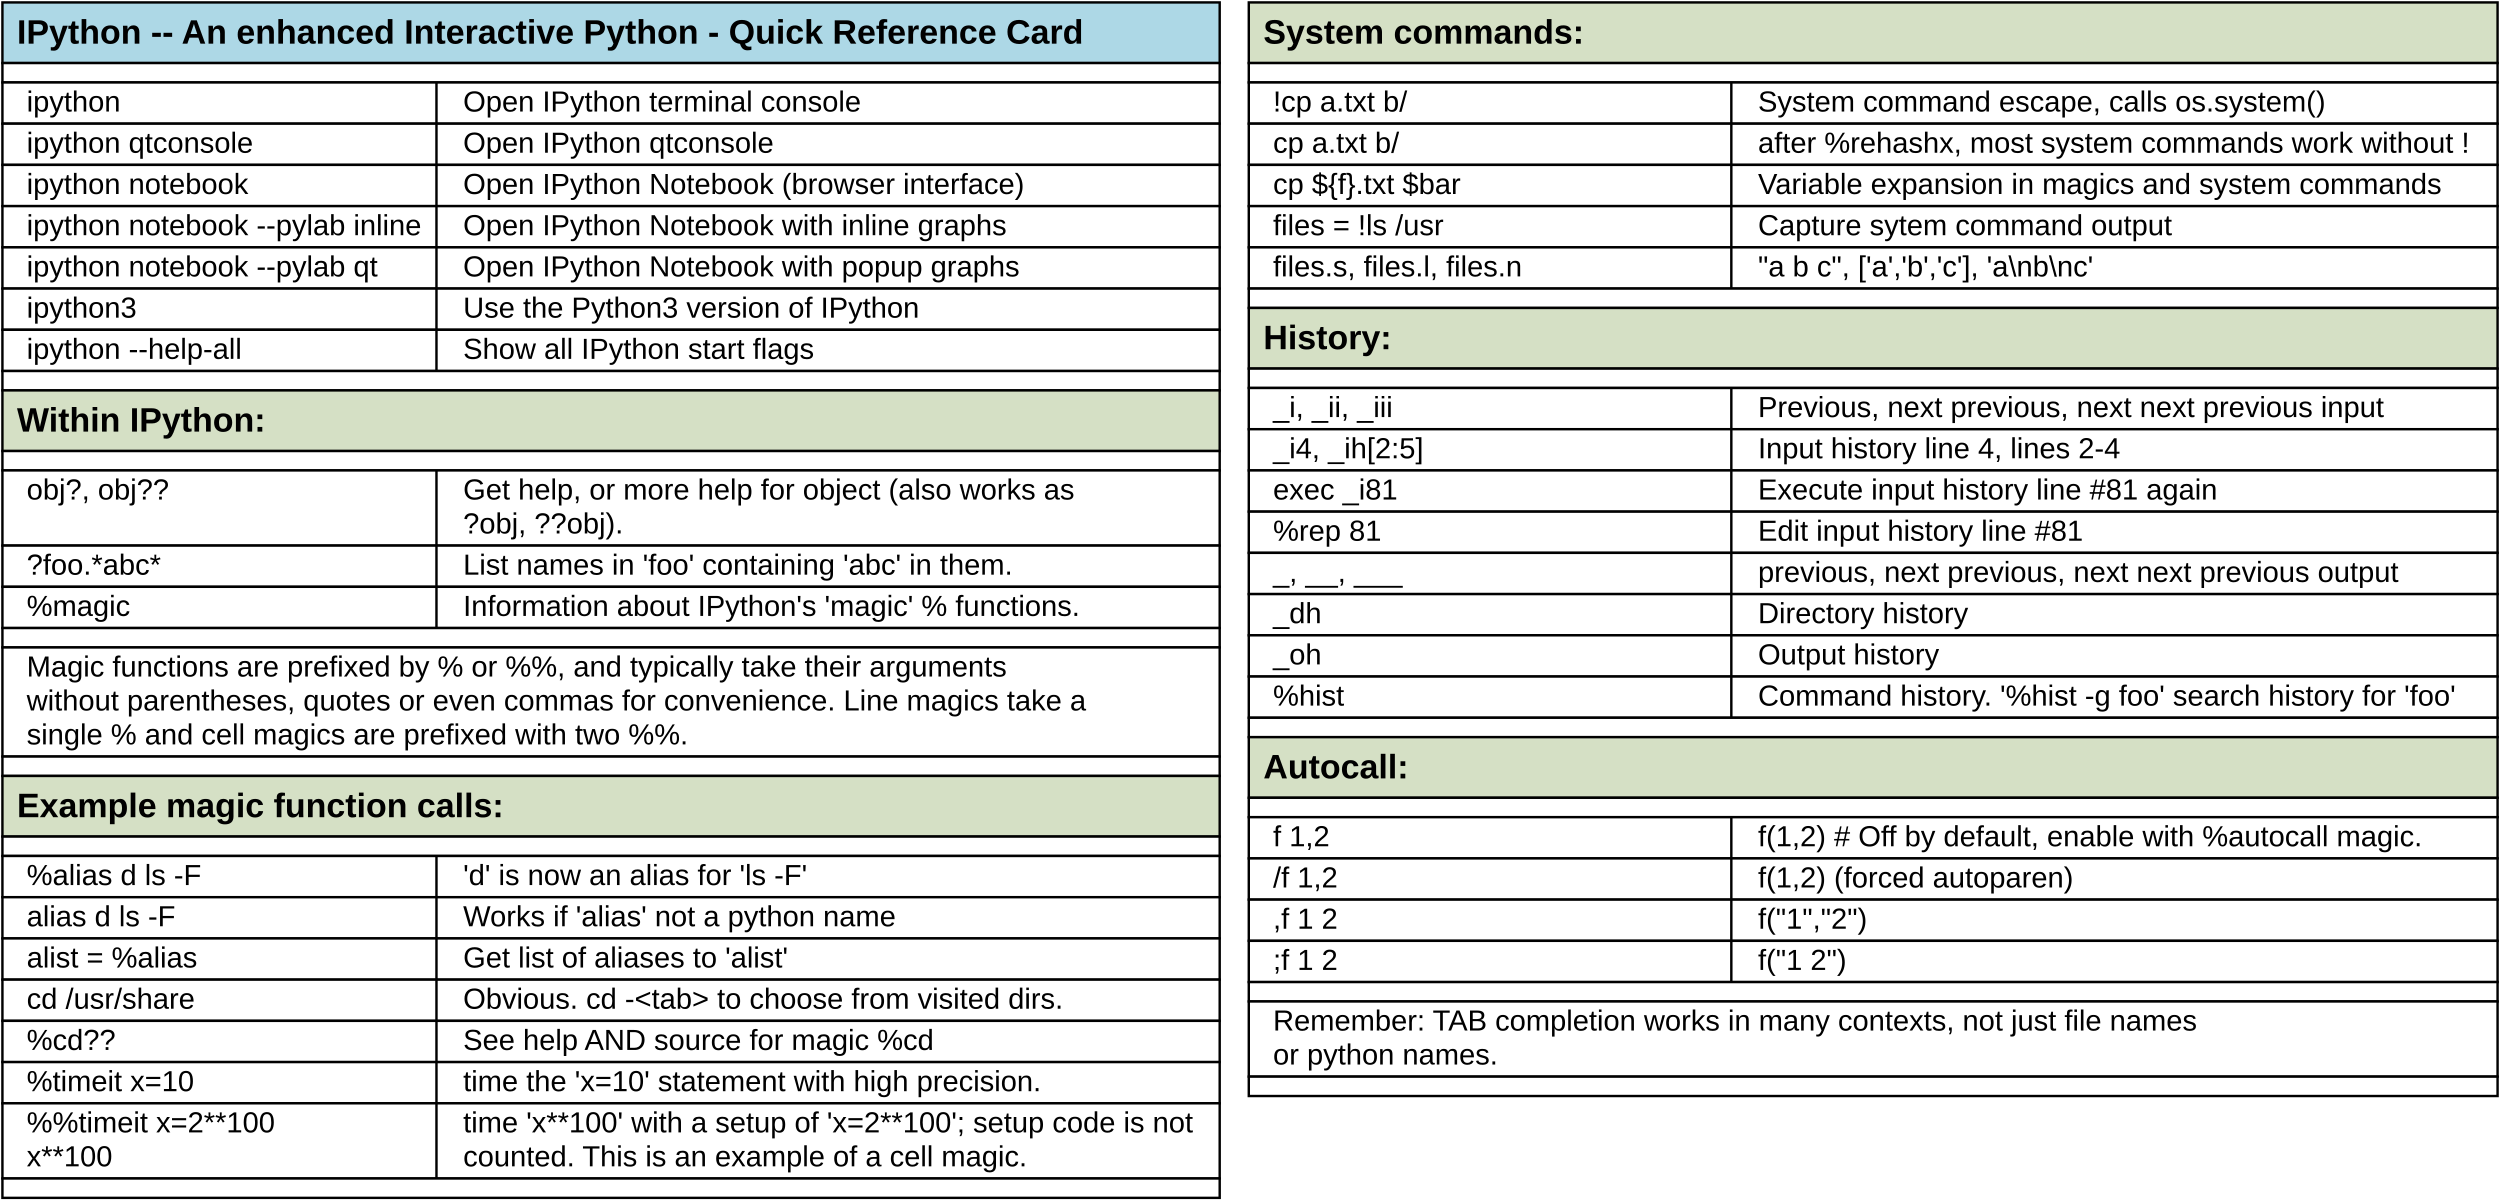
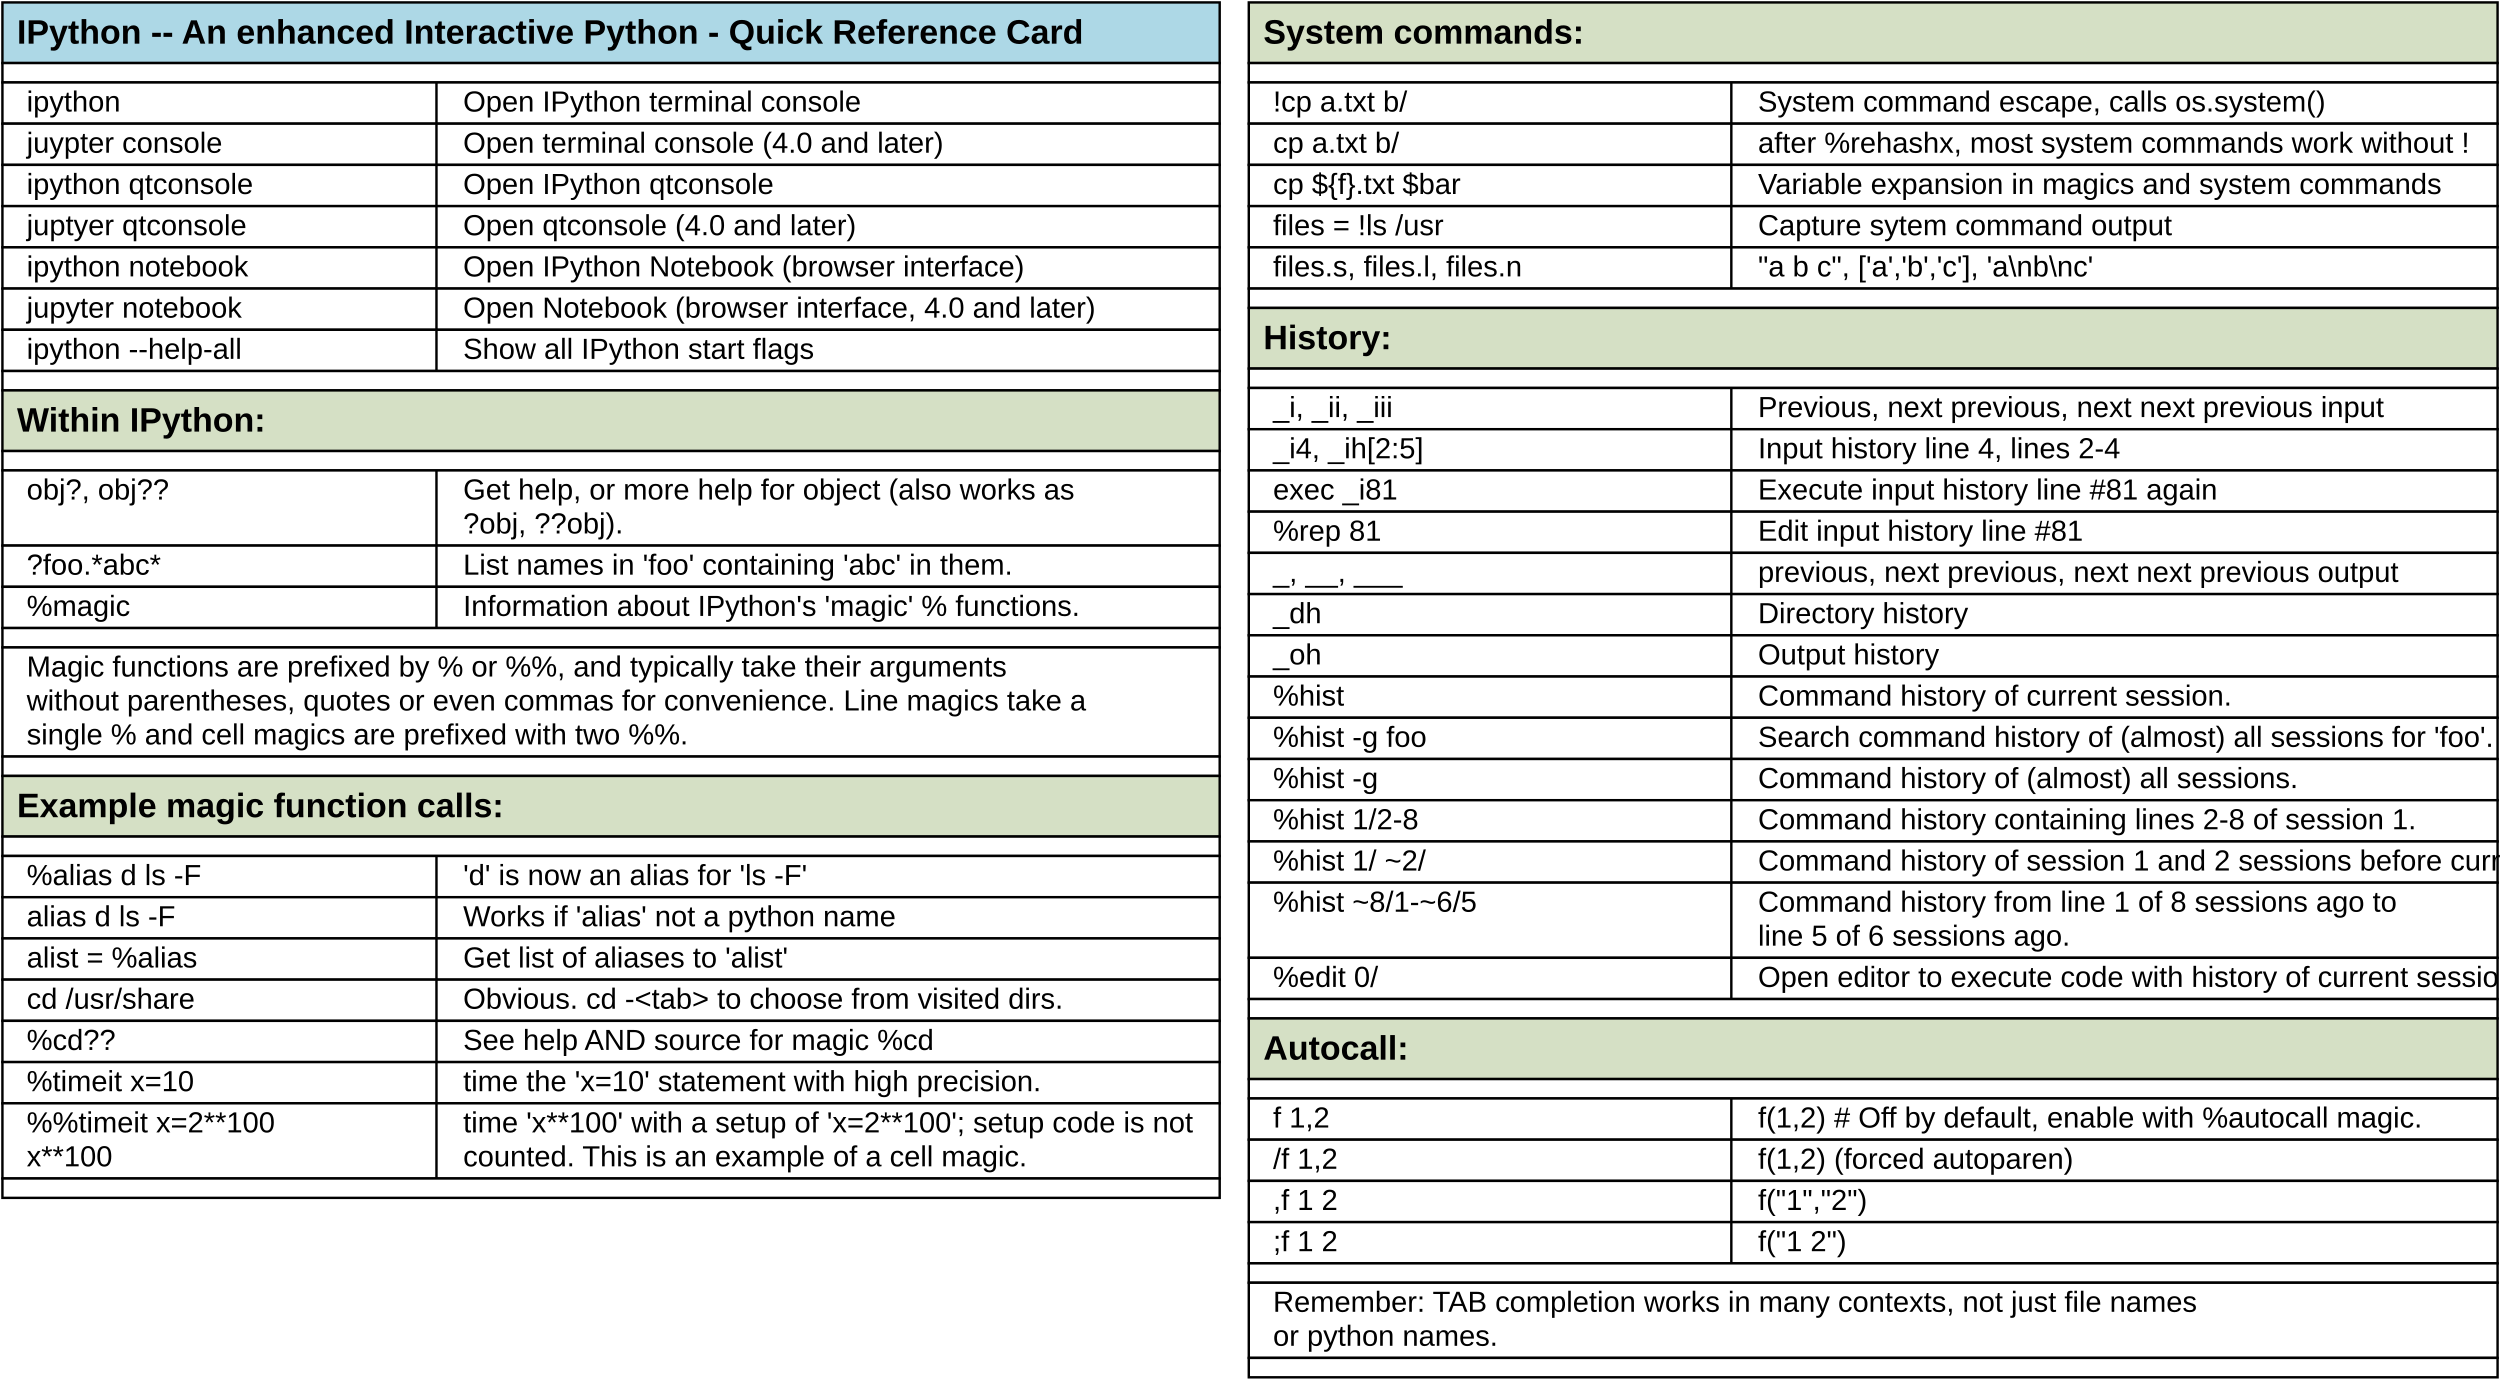
- <svg xmlns="http://www.w3.org/2000/svg" viewBox="0 0 1031 495" height="495" version="1.1">
+ <svg xmlns="http://www.w3.org/2000/svg" viewBox="0 0 1031 569" height="569" version="1.1">
  <rect height="25" width="502" style=" fill:rgb(173, 216, 230); stroke:rgb(0, 0, 0); stroke-width:1" x="1" y="1" />
  <text x="7" y="18" font-size="14" font-weight="bold" style="fill:rgb(0, 0, 0)" font-family="Arial">IPython -- An enhanced Interactive Python - Quick Reference Card</text>
  <rect height="8" width="502" style=" fill:rgb(255, 255, 255); stroke:rgb(0, 0, 0); stroke-width:1" x="1" y="26" />
  <rect height="17" width="502" style=" fill:rgb(255, 255, 255); stroke:rgb(0, 0, 0); stroke-width:1" x="1" y="34" />
  <text x="11" y="46" font-size="12" font-weight="normal" style="fill:rgb(0, 0, 0)" font-family="Arial">ipython</text>
  <text x="191" y="46" font-size="12" font-weight="normal" style="fill:rgb(0, 0, 0)" font-family="Arial">Open IPython terminal console</text>
  <line x1="180" y1="34" x2="180" y2="51" style="stroke:rgb(0, 0, 0); stroke-width:1" />
  <rect height="17" width="502" style=" fill:rgb(255, 255, 255); stroke:rgb(0, 0, 0); stroke-width:1" x="1" y="51" />
-   <text x="11" y="63" font-size="12" font-weight="normal" style="fill:rgb(0, 0, 0)" font-family="Arial">ipython qtconsole</text>
-   <text x="191" y="63" font-size="12" font-weight="normal" style="fill:rgb(0, 0, 0)" font-family="Arial">Open IPython qtconsole</text>
+   <text x="11" y="63" font-size="12" font-weight="normal" style="fill:rgb(0, 0, 0)" font-family="Arial">juypter console</text>
+   <text x="191" y="63" font-size="12" font-weight="normal" style="fill:rgb(0, 0, 0)" font-family="Arial">Open terminal console (4.0 and later)</text>
  <line x1="180" y1="51" x2="180" y2="68" style="stroke:rgb(0, 0, 0); stroke-width:1" />
  <rect height="17" width="502" style=" fill:rgb(255, 255, 255); stroke:rgb(0, 0, 0); stroke-width:1" x="1" y="68" />
-   <text x="11" y="80" font-size="12" font-weight="normal" style="fill:rgb(0, 0, 0)" font-family="Arial">ipython notebook</text>
-   <text x="191" y="80" font-size="12" font-weight="normal" style="fill:rgb(0, 0, 0)" font-family="Arial">Open IPython Notebook (browser interface)</text>
+   <text x="11" y="80" font-size="12" font-weight="normal" style="fill:rgb(0, 0, 0)" font-family="Arial">ipython qtconsole</text>
+   <text x="191" y="80" font-size="12" font-weight="normal" style="fill:rgb(0, 0, 0)" font-family="Arial">Open IPython qtconsole</text>
  <line x1="180" y1="68" x2="180" y2="85" style="stroke:rgb(0, 0, 0); stroke-width:1" />
  <rect height="17" width="502" style=" fill:rgb(255, 255, 255); stroke:rgb(0, 0, 0); stroke-width:1" x="1" y="85" />
-   <text x="11" y="97" font-size="12" font-weight="normal" style="fill:rgb(0, 0, 0)" font-family="Arial">ipython notebook --pylab inline</text>
-   <text x="191" y="97" font-size="12" font-weight="normal" style="fill:rgb(0, 0, 0)" font-family="Arial">Open IPython Notebook with inline graphs</text>
+   <text x="11" y="97" font-size="12" font-weight="normal" style="fill:rgb(0, 0, 0)" font-family="Arial">juptyer qtconsole</text>
+   <text x="191" y="97" font-size="12" font-weight="normal" style="fill:rgb(0, 0, 0)" font-family="Arial">Open qtconsole (4.0 and later)</text>
  <line x1="180" y1="85" x2="180" y2="102" style="stroke:rgb(0, 0, 0); stroke-width:1" />
  <rect height="17" width="502" style=" fill:rgb(255, 255, 255); stroke:rgb(0, 0, 0); stroke-width:1" x="1" y="102" />
-   <text x="11" y="114" font-size="12" font-weight="normal" style="fill:rgb(0, 0, 0)" font-family="Arial">ipython notebook --pylab qt</text>
-   <text x="191" y="114" font-size="12" font-weight="normal" style="fill:rgb(0, 0, 0)" font-family="Arial">Open IPython Notebook with popup graphs</text>
+   <text x="11" y="114" font-size="12" font-weight="normal" style="fill:rgb(0, 0, 0)" font-family="Arial">ipython notebook</text>
+   <text x="191" y="114" font-size="12" font-weight="normal" style="fill:rgb(0, 0, 0)" font-family="Arial">Open IPython Notebook (browser interface)</text>
  <line x1="180" y1="102" x2="180" y2="119" style="stroke:rgb(0, 0, 0); stroke-width:1" />
  <rect height="17" width="502" style=" fill:rgb(255, 255, 255); stroke:rgb(0, 0, 0); stroke-width:1" x="1" y="119" />
-   <text x="11" y="131" font-size="12" font-weight="normal" style="fill:rgb(0, 0, 0)" font-family="Arial">ipython3</text>
-   <text x="191" y="131" font-size="12" font-weight="normal" style="fill:rgb(0, 0, 0)" font-family="Arial">Use the Python3 version of IPython</text>
+   <text x="11" y="131" font-size="12" font-weight="normal" style="fill:rgb(0, 0, 0)" font-family="Arial">jupyter notebook</text>
+   <text x="191" y="131" font-size="12" font-weight="normal" style="fill:rgb(0, 0, 0)" font-family="Arial">Open Notebook (browser interface, 4.0 and later)</text>
  <line x1="180" y1="119" x2="180" y2="136" style="stroke:rgb(0, 0, 0); stroke-width:1" />
  <rect height="17" width="502" style=" fill:rgb(255, 255, 255); stroke:rgb(0, 0, 0); stroke-width:1" x="1" y="136" />
  <text x="11" y="148" font-size="12" font-weight="normal" style="fill:rgb(0, 0, 0)" font-family="Arial">ipython --help-all</text>
  <text x="191" y="148" font-size="12" font-weight="normal" style="fill:rgb(0, 0, 0)" font-family="Arial">Show all IPython start flags</text>
  <line x1="180" y1="136" x2="180" y2="153" style="stroke:rgb(0, 0, 0); stroke-width:1" />
  <rect height="8" width="502" style=" fill:rgb(255, 255, 255); stroke:rgb(0, 0, 0); stroke-width:1" x="1" y="153" />
  <rect height="25" width="502" style=" fill:rgb(213, 224, 197); stroke:rgb(0, 0, 0); stroke-width:1" x="1" y="161" />
  <text x="7" y="178" font-size="14" font-weight="bold" style="fill:rgb(0, 0, 0)" font-family="Arial">Within IPython:</text>
  <rect height="8" width="502" style=" fill:rgb(255, 255, 255); stroke:rgb(0, 0, 0); stroke-width:1" x="1" y="186" />
  <rect height="31" width="502" style=" fill:rgb(255, 255, 255); stroke:rgb(0, 0, 0); stroke-width:1" x="1" y="194" />
  <text x="11" y="206" font-size="12" font-weight="normal" style="fill:rgb(0, 0, 0)" font-family="Arial">obj?, obj??<tspan x="11" y="220"> </tspan>
  </text>
  <text x="191" y="206" font-size="12" font-weight="normal" style="fill:rgb(0, 0, 0)" font-family="Arial">Get help, or more help for object (also works as<tspan x="191" y="220">?obj, ??obj).</tspan>
  </text>
  <line x1="180" y1="194" x2="180" y2="225" style="stroke:rgb(0, 0, 0); stroke-width:1" />
  <rect height="17" width="502" style=" fill:rgb(255, 255, 255); stroke:rgb(0, 0, 0); stroke-width:1" x="1" y="225" />
  <text x="11" y="237" font-size="12" font-weight="normal" style="fill:rgb(0, 0, 0)" font-family="Arial">?foo.*abc*</text>
  <text x="191" y="237" font-size="12" font-weight="normal" style="fill:rgb(0, 0, 0)" font-family="Arial">List names in 'foo' containing 'abc' in them.</text>
  <line x1="180" y1="225" x2="180" y2="242" style="stroke:rgb(0, 0, 0); stroke-width:1" />
  <rect height="17" width="502" style=" fill:rgb(255, 255, 255); stroke:rgb(0, 0, 0); stroke-width:1" x="1" y="242" />
  <text x="11" y="254" font-size="12" font-weight="normal" style="fill:rgb(0, 0, 0)" font-family="Arial">%magic</text>
  <text x="191" y="254" font-size="12" font-weight="normal" style="fill:rgb(0, 0, 0)" font-family="Arial">Information about IPython's 'magic' % functions.</text>
  <line x1="180" y1="242" x2="180" y2="259" style="stroke:rgb(0, 0, 0); stroke-width:1" />
  <rect height="8" width="502" style=" fill:rgb(255, 255, 255); stroke:rgb(0, 0, 0); stroke-width:1" x="1" y="259" />
  <rect height="45" width="502" style=" fill:rgb(255, 255, 255); stroke:rgb(0, 0, 0); stroke-width:1" x="1" y="267" />
  <text x="11" y="279" font-size="12" font-weight="normal" style="fill:rgb(0, 0, 0)" font-family="Arial">Magic functions are prefixed by % or %%, and typically take their arguments<tspan x="11" y="293">without parentheses, quotes or even commas for convenience.  Line magics take a</tspan>
    <tspan x="11" y="307">single % and cell magics are prefixed with two %%.</tspan>
  </text>
  <rect height="8" width="502" style=" fill:rgb(255, 255, 255); stroke:rgb(0, 0, 0); stroke-width:1" x="1" y="312" />
  <rect height="25" width="502" style=" fill:rgb(213, 224, 197); stroke:rgb(0, 0, 0); stroke-width:1" x="1" y="320" />
  <text x="7" y="337" font-size="14" font-weight="bold" style="fill:rgb(0, 0, 0)" font-family="Arial">Example magic function calls:</text>
  <rect height="8" width="502" style=" fill:rgb(255, 255, 255); stroke:rgb(0, 0, 0); stroke-width:1" x="1" y="345" />
  <rect height="17" width="502" style=" fill:rgb(255, 255, 255); stroke:rgb(0, 0, 0); stroke-width:1" x="1" y="353" />
  <text x="11" y="365" font-size="12" font-weight="normal" style="fill:rgb(0, 0, 0)" font-family="Arial">%alias d ls -F</text>
  <text x="191" y="365" font-size="12" font-weight="normal" style="fill:rgb(0, 0, 0)" font-family="Arial">'d' is now an alias for 'ls -F'</text>
  <line x1="180" y1="353" x2="180" y2="370" style="stroke:rgb(0, 0, 0); stroke-width:1" />
  <rect height="17" width="502" style=" fill:rgb(255, 255, 255); stroke:rgb(0, 0, 0); stroke-width:1" x="1" y="370" />
  <text x="11" y="382" font-size="12" font-weight="normal" style="fill:rgb(0, 0, 0)" font-family="Arial">alias d ls -F</text>
  <text x="191" y="382" font-size="12" font-weight="normal" style="fill:rgb(0, 0, 0)" font-family="Arial">Works if 'alias' not a python name</text>
  <line x1="180" y1="370" x2="180" y2="387" style="stroke:rgb(0, 0, 0); stroke-width:1" />
  <rect height="17" width="502" style=" fill:rgb(255, 255, 255); stroke:rgb(0, 0, 0); stroke-width:1" x="1" y="387" />
  <text x="11" y="399" font-size="12" font-weight="normal" style="fill:rgb(0, 0, 0)" font-family="Arial">alist = %alias</text>
  <text x="191" y="399" font-size="12" font-weight="normal" style="fill:rgb(0, 0, 0)" font-family="Arial">Get list of aliases to 'alist'</text>
  <line x1="180" y1="387" x2="180" y2="404" style="stroke:rgb(0, 0, 0); stroke-width:1" />
  <rect height="17" width="502" style=" fill:rgb(255, 255, 255); stroke:rgb(0, 0, 0); stroke-width:1" x="1" y="404" />
  <text x="11" y="416" font-size="12" font-weight="normal" style="fill:rgb(0, 0, 0)" font-family="Arial">cd /usr/share</text>
  <text x="191" y="416" font-size="12" font-weight="normal" style="fill:rgb(0, 0, 0)" font-family="Arial">Obvious. cd -&lt;tab&gt; to choose from visited dirs.</text>
  <line x1="180" y1="404" x2="180" y2="421" style="stroke:rgb(0, 0, 0); stroke-width:1" />
  <rect height="17" width="502" style=" fill:rgb(255, 255, 255); stroke:rgb(0, 0, 0); stroke-width:1" x="1" y="421" />
  <text x="11" y="433" font-size="12" font-weight="normal" style="fill:rgb(0, 0, 0)" font-family="Arial">%cd??</text>
  <text x="191" y="433" font-size="12" font-weight="normal" style="fill:rgb(0, 0, 0)" font-family="Arial">See help AND source for magic %cd</text>
  <line x1="180" y1="421" x2="180" y2="438" style="stroke:rgb(0, 0, 0); stroke-width:1" />
  <rect height="17" width="502" style=" fill:rgb(255, 255, 255); stroke:rgb(0, 0, 0); stroke-width:1" x="1" y="438" />
  <text x="11" y="450" font-size="12" font-weight="normal" style="fill:rgb(0, 0, 0)" font-family="Arial">%timeit x=10</text>
  <text x="191" y="450" font-size="12" font-weight="normal" style="fill:rgb(0, 0, 0)" font-family="Arial">time the 'x=10' statement with high precision.</text>
  <line x1="180" y1="438" x2="180" y2="455" style="stroke:rgb(0, 0, 0); stroke-width:1" />
  <rect height="31" width="502" style=" fill:rgb(255, 255, 255); stroke:rgb(0, 0, 0); stroke-width:1" x="1" y="455" />
  <text x="11" y="467" font-size="12" font-weight="normal" style="fill:rgb(0, 0, 0)" font-family="Arial">%%timeit x=2**100<tspan x="11" y="481">x**100</tspan>
  </text>
  <text x="191" y="467" font-size="12" font-weight="normal" style="fill:rgb(0, 0, 0)" font-family="Arial">time 'x**100' with a setup of 'x=2**100'; setup code is not<tspan x="191" y="481">counted.  This is an example of a cell magic.</tspan>
  </text>
  <line x1="180" y1="455" x2="180" y2="486" style="stroke:rgb(0, 0, 0); stroke-width:1" />
  <rect height="8" width="502" style=" fill:rgb(255, 255, 255); stroke:rgb(0, 0, 0); stroke-width:1" x="1" y="486" />
  <rect height="25" width="515" style=" fill:rgb(213, 224, 197); stroke:rgb(0, 0, 0); stroke-width:1" x="515" y="1" />
  <text x="521" y="18" font-size="14" font-weight="bold" style="fill:rgb(0, 0, 0)" font-family="Arial">System commands:</text>
  <rect height="8" width="515" style=" fill:rgb(255, 255, 255); stroke:rgb(0, 0, 0); stroke-width:1" x="515" y="26" />
  <rect height="17" width="515" style=" fill:rgb(255, 255, 255); stroke:rgb(0, 0, 0); stroke-width:1" x="515" y="34" />
  <text x="525" y="46" font-size="12" font-weight="normal" style="fill:rgb(0, 0, 0)" font-family="Arial">!cp a.txt b/</text>
  <text x="725" y="46" font-size="12" font-weight="normal" style="fill:rgb(0, 0, 0)" font-family="Arial">System command escape, calls os.system()</text>
  <line x1="714" y1="34" x2="714" y2="51" style="stroke:rgb(0, 0, 0); stroke-width:1" />
  <rect height="17" width="515" style=" fill:rgb(255, 255, 255); stroke:rgb(0, 0, 0); stroke-width:1" x="515" y="51" />
  <text x="525" y="63" font-size="12" font-weight="normal" style="fill:rgb(0, 0, 0)" font-family="Arial">cp a.txt b/</text>
  <text x="725" y="63" font-size="12" font-weight="normal" style="fill:rgb(0, 0, 0)" font-family="Arial">after %rehashx, most system commands work without !</text>
  <line x1="714" y1="51" x2="714" y2="68" style="stroke:rgb(0, 0, 0); stroke-width:1" />
  <rect height="17" width="515" style=" fill:rgb(255, 255, 255); stroke:rgb(0, 0, 0); stroke-width:1" x="515" y="68" />
  <text x="525" y="80" font-size="12" font-weight="normal" style="fill:rgb(0, 0, 0)" font-family="Arial">cp ${f}.txt $bar</text>
  <text x="725" y="80" font-size="12" font-weight="normal" style="fill:rgb(0, 0, 0)" font-family="Arial">Variable expansion in magics and system commands</text>
  <line x1="714" y1="68" x2="714" y2="85" style="stroke:rgb(0, 0, 0); stroke-width:1" />
  <rect height="17" width="515" style=" fill:rgb(255, 255, 255); stroke:rgb(0, 0, 0); stroke-width:1" x="515" y="85" />
  <text x="525" y="97" font-size="12" font-weight="normal" style="fill:rgb(0, 0, 0)" font-family="Arial">files = !ls /usr</text>
  <text x="725" y="97" font-size="12" font-weight="normal" style="fill:rgb(0, 0, 0)" font-family="Arial">Capture sytem command output</text>
  <line x1="714" y1="85" x2="714" y2="102" style="stroke:rgb(0, 0, 0); stroke-width:1" />
  <rect height="17" width="515" style=" fill:rgb(255, 255, 255); stroke:rgb(0, 0, 0); stroke-width:1" x="515" y="102" />
  <text x="525" y="114" font-size="12" font-weight="normal" style="fill:rgb(0, 0, 0)" font-family="Arial">files.s, files.l, files.n</text>
  <text x="725" y="114" font-size="12" font-weight="normal" style="fill:rgb(0, 0, 0)" font-family="Arial">"a b c", ['a','b','c'], 'a\nb\nc'</text>
  <line x1="714" y1="102" x2="714" y2="119" style="stroke:rgb(0, 0, 0); stroke-width:1" />
  <rect height="8" width="515" style=" fill:rgb(255, 255, 255); stroke:rgb(0, 0, 0); stroke-width:1" x="515" y="119" />
  <rect height="25" width="515" style=" fill:rgb(213, 224, 197); stroke:rgb(0, 0, 0); stroke-width:1" x="515" y="127" />
  <text x="521" y="144" font-size="14" font-weight="bold" style="fill:rgb(0, 0, 0)" font-family="Arial">History:</text>
  <rect height="8" width="515" style=" fill:rgb(255, 255, 255); stroke:rgb(0, 0, 0); stroke-width:1" x="515" y="152" />
  <rect height="17" width="515" style=" fill:rgb(255, 255, 255); stroke:rgb(0, 0, 0); stroke-width:1" x="515" y="160" />
  <text x="525" y="172" font-size="12" font-weight="normal" style="fill:rgb(0, 0, 0)" font-family="Arial">_i, _ii, _iii</text>
  <text x="725" y="172" font-size="12" font-weight="normal" style="fill:rgb(0, 0, 0)" font-family="Arial">Previous, next previous, next next previous input</text>
  <line x1="714" y1="160" x2="714" y2="177" style="stroke:rgb(0, 0, 0); stroke-width:1" />
  <rect height="17" width="515" style=" fill:rgb(255, 255, 255); stroke:rgb(0, 0, 0); stroke-width:1" x="515" y="177" />
  <text x="525" y="189" font-size="12" font-weight="normal" style="fill:rgb(0, 0, 0)" font-family="Arial">_i4, _ih[2:5]</text>
  <text x="725" y="189" font-size="12" font-weight="normal" style="fill:rgb(0, 0, 0)" font-family="Arial">Input history line 4, lines 2-4</text>
  <line x1="714" y1="177" x2="714" y2="194" style="stroke:rgb(0, 0, 0); stroke-width:1" />
  <rect height="17" width="515" style=" fill:rgb(255, 255, 255); stroke:rgb(0, 0, 0); stroke-width:1" x="515" y="194" />
  <text x="525" y="206" font-size="12" font-weight="normal" style="fill:rgb(0, 0, 0)" font-family="Arial">exec _i81</text>
  <text x="725" y="206" font-size="12" font-weight="normal" style="fill:rgb(0, 0, 0)" font-family="Arial">Execute input history line #81 again</text>
  <line x1="714" y1="194" x2="714" y2="211" style="stroke:rgb(0, 0, 0); stroke-width:1" />
  <rect height="17" width="515" style=" fill:rgb(255, 255, 255); stroke:rgb(0, 0, 0); stroke-width:1" x="515" y="211" />
  <text x="525" y="223" font-size="12" font-weight="normal" style="fill:rgb(0, 0, 0)" font-family="Arial">%rep 81</text>
  <text x="725" y="223" font-size="12" font-weight="normal" style="fill:rgb(0, 0, 0)" font-family="Arial">Edit input history line #81</text>
  <line x1="714" y1="211" x2="714" y2="228" style="stroke:rgb(0, 0, 0); stroke-width:1" />
  <rect height="17" width="515" style=" fill:rgb(255, 255, 255); stroke:rgb(0, 0, 0); stroke-width:1" x="515" y="228" />
  <text x="525" y="240" font-size="12" font-weight="normal" style="fill:rgb(0, 0, 0)" font-family="Arial">_, __, ___</text>
  <text x="725" y="240" font-size="12" font-weight="normal" style="fill:rgb(0, 0, 0)" font-family="Arial">previous, next previous, next next previous output</text>
  <line x1="714" y1="228" x2="714" y2="245" style="stroke:rgb(0, 0, 0); stroke-width:1" />
  <rect height="17" width="515" style=" fill:rgb(255, 255, 255); stroke:rgb(0, 0, 0); stroke-width:1" x="515" y="245" />
  <text x="525" y="257" font-size="12" font-weight="normal" style="fill:rgb(0, 0, 0)" font-family="Arial">_dh</text>
  <text x="725" y="257" font-size="12" font-weight="normal" style="fill:rgb(0, 0, 0)" font-family="Arial">Directory history</text>
  <line x1="714" y1="245" x2="714" y2="262" style="stroke:rgb(0, 0, 0); stroke-width:1" />
  <rect height="17" width="515" style=" fill:rgb(255, 255, 255); stroke:rgb(0, 0, 0); stroke-width:1" x="515" y="262" />
  <text x="525" y="274" font-size="12" font-weight="normal" style="fill:rgb(0, 0, 0)" font-family="Arial">_oh</text>
  <text x="725" y="274" font-size="12" font-weight="normal" style="fill:rgb(0, 0, 0)" font-family="Arial">Output history</text>
  <line x1="714" y1="262" x2="714" y2="279" style="stroke:rgb(0, 0, 0); stroke-width:1" />
  <rect height="17" width="515" style=" fill:rgb(255, 255, 255); stroke:rgb(0, 0, 0); stroke-width:1" x="515" y="279" />
  <text x="525" y="291" font-size="12" font-weight="normal" style="fill:rgb(0, 0, 0)" font-family="Arial">%hist</text>
-   <text x="725" y="291" font-size="12" font-weight="normal" style="fill:rgb(0, 0, 0)" font-family="Arial">Command history. '%hist -g foo' search history for 'foo'</text>
+   <text x="725" y="291" font-size="12" font-weight="normal" style="fill:rgb(0, 0, 0)" font-family="Arial">Command history of current session.</text>
  <line x1="714" y1="279" x2="714" y2="296" style="stroke:rgb(0, 0, 0); stroke-width:1" />
-   <rect height="8" width="515" style=" fill:rgb(255, 255, 255); stroke:rgb(0, 0, 0); stroke-width:1" x="515" y="296" />
-   <rect height="25" width="515" style=" fill:rgb(213, 224, 197); stroke:rgb(0, 0, 0); stroke-width:1" x="515" y="304" />
-   <text x="521" y="321" font-size="14" font-weight="bold" style="fill:rgb(0, 0, 0)" font-family="Arial">Autocall:</text>
-   <rect height="8" width="515" style=" fill:rgb(255, 255, 255); stroke:rgb(0, 0, 0); stroke-width:1" x="515" y="329" />
-   <rect height="17" width="515" style=" fill:rgb(255, 255, 255); stroke:rgb(0, 0, 0); stroke-width:1" x="515" y="337" />
-   <text x="525" y="349" font-size="12" font-weight="normal" style="fill:rgb(0, 0, 0)" font-family="Arial">f 1,2</text>
-   <text x="725" y="349" font-size="12" font-weight="normal" style="fill:rgb(0, 0, 0)" font-family="Arial">f(1,2)  # Off by default, enable with %autocall magic.</text>
-   <line x1="714" y1="337" x2="714" y2="354" style="stroke:rgb(0, 0, 0); stroke-width:1" />
-   <rect height="17" width="515" style=" fill:rgb(255, 255, 255); stroke:rgb(0, 0, 0); stroke-width:1" x="515" y="354" />
-   <text x="525" y="366" font-size="12" font-weight="normal" style="fill:rgb(0, 0, 0)" font-family="Arial">/f 1,2</text>
-   <text x="725" y="366" font-size="12" font-weight="normal" style="fill:rgb(0, 0, 0)" font-family="Arial">f(1,2) (forced autoparen)</text>
-   <line x1="714" y1="354" x2="714" y2="371" style="stroke:rgb(0, 0, 0); stroke-width:1" />
-   <rect height="17" width="515" style=" fill:rgb(255, 255, 255); stroke:rgb(0, 0, 0); stroke-width:1" x="515" y="371" />
-   <text x="525" y="383" font-size="12" font-weight="normal" style="fill:rgb(0, 0, 0)" font-family="Arial">,f 1 2</text>
-   <text x="725" y="383" font-size="12" font-weight="normal" style="fill:rgb(0, 0, 0)" font-family="Arial">f("1","2")</text>
-   <line x1="714" y1="371" x2="714" y2="388" style="stroke:rgb(0, 0, 0); stroke-width:1" />
-   <rect height="17" width="515" style=" fill:rgb(255, 255, 255); stroke:rgb(0, 0, 0); stroke-width:1" x="515" y="388" />
-   <text x="525" y="400" font-size="12" font-weight="normal" style="fill:rgb(0, 0, 0)" font-family="Arial">;f 1 2</text>
-   <text x="725" y="400" font-size="12" font-weight="normal" style="fill:rgb(0, 0, 0)" font-family="Arial">f("1 2")</text>
-   <line x1="714" y1="388" x2="714" y2="405" style="stroke:rgb(0, 0, 0); stroke-width:1" />
-   <rect height="8" width="515" style=" fill:rgb(255, 255, 255); stroke:rgb(0, 0, 0); stroke-width:1" x="515" y="405" />
-   <rect height="31" width="515" style=" fill:rgb(255, 255, 255); stroke:rgb(0, 0, 0); stroke-width:1" x="515" y="413" />
-   <text x="525" y="425" font-size="12" font-weight="normal" style="fill:rgb(0, 0, 0)" font-family="Arial">Remember: TAB completion works in many contexts, not just file names<tspan x="525" y="439">or python names.</tspan>
-   </text>
-   <rect height="8" width="515" style=" fill:rgb(255, 255, 255); stroke:rgb(0, 0, 0); stroke-width:1" x="515" y="444" />
+   <rect height="17" width="515" style=" fill:rgb(255, 255, 255); stroke:rgb(0, 0, 0); stroke-width:1" x="515" y="296" />
+   <text x="525" y="308" font-size="12" font-weight="normal" style="fill:rgb(0, 0, 0)" font-family="Arial">%hist -g foo</text>
+   <text x="725" y="308" font-size="12" font-weight="normal" style="fill:rgb(0, 0, 0)" font-family="Arial">Search command history of (almost) all sessions for 'foo'.</text>
+   <line x1="714" y1="296" x2="714" y2="313" style="stroke:rgb(0, 0, 0); stroke-width:1" />
+   <rect height="17" width="515" style=" fill:rgb(255, 255, 255); stroke:rgb(0, 0, 0); stroke-width:1" x="515" y="313" />
+   <text x="525" y="325" font-size="12" font-weight="normal" style="fill:rgb(0, 0, 0)" font-family="Arial">%hist -g</text>
+   <text x="725" y="325" font-size="12" font-weight="normal" style="fill:rgb(0, 0, 0)" font-family="Arial">Command history of (almost) all sessions.</text>
+   <line x1="714" y1="313" x2="714" y2="330" style="stroke:rgb(0, 0, 0); stroke-width:1" />
+   <rect height="17" width="515" style=" fill:rgb(255, 255, 255); stroke:rgb(0, 0, 0); stroke-width:1" x="515" y="330" />
+   <text x="525" y="342" font-size="12" font-weight="normal" style="fill:rgb(0, 0, 0)" font-family="Arial">%hist 1/2-8</text>
+   <text x="725" y="342" font-size="12" font-weight="normal" style="fill:rgb(0, 0, 0)" font-family="Arial">Command history containing lines 2-8 of session 1.</text>
+   <line x1="714" y1="330" x2="714" y2="347" style="stroke:rgb(0, 0, 0); stroke-width:1" />
+   <rect height="17" width="515" style=" fill:rgb(255, 255, 255); stroke:rgb(0, 0, 0); stroke-width:1" x="515" y="347" />
+   <text x="525" y="359" font-size="12" font-weight="normal" style="fill:rgb(0, 0, 0)" font-family="Arial">%hist 1/ ~2/</text>
+   <text x="725" y="359" font-size="12" font-weight="normal" style="fill:rgb(0, 0, 0)" font-family="Arial">Command history of session 1 and 2 sessions before current.</text>
+   <line x1="714" y1="347" x2="714" y2="364" style="stroke:rgb(0, 0, 0); stroke-width:1" />
+   <rect height="31" width="515" style=" fill:rgb(255, 255, 255); stroke:rgb(0, 0, 0); stroke-width:1" x="515" y="364" />
+   <text x="525" y="376" font-size="12" font-weight="normal" style="fill:rgb(0, 0, 0)" font-family="Arial">%hist ~8/1-~6/5<tspan x="525" y="390"> </tspan>
+   </text>
+   <text x="725" y="376" font-size="12" font-weight="normal" style="fill:rgb(0, 0, 0)" font-family="Arial">Command history from line 1 of 8 sessions ago to<tspan x="725" y="390">line 5 of 6 sessions ago.</tspan>
+   </text>
+   <line x1="714" y1="364" x2="714" y2="395" style="stroke:rgb(0, 0, 0); stroke-width:1" />
+   <rect height="17" width="515" style=" fill:rgb(255, 255, 255); stroke:rgb(0, 0, 0); stroke-width:1" x="515" y="395" />
+   <text x="525" y="407" font-size="12" font-weight="normal" style="fill:rgb(0, 0, 0)" font-family="Arial">%edit 0/</text>
+   <text x="725" y="407" font-size="12" font-weight="normal" style="fill:rgb(0, 0, 0)" font-family="Arial">Open editor to execute code with history of current session.</text>
+   <line x1="714" y1="395" x2="714" y2="412" style="stroke:rgb(0, 0, 0); stroke-width:1" />
+   <rect height="8" width="515" style=" fill:rgb(255, 255, 255); stroke:rgb(0, 0, 0); stroke-width:1" x="515" y="412" />
+   <rect height="25" width="515" style=" fill:rgb(213, 224, 197); stroke:rgb(0, 0, 0); stroke-width:1" x="515" y="420" />
+   <text x="521" y="437" font-size="14" font-weight="bold" style="fill:rgb(0, 0, 0)" font-family="Arial">Autocall:</text>
+   <rect height="8" width="515" style=" fill:rgb(255, 255, 255); stroke:rgb(0, 0, 0); stroke-width:1" x="515" y="445" />
+   <rect height="17" width="515" style=" fill:rgb(255, 255, 255); stroke:rgb(0, 0, 0); stroke-width:1" x="515" y="453" />
+   <text x="525" y="465" font-size="12" font-weight="normal" style="fill:rgb(0, 0, 0)" font-family="Arial">f 1,2</text>
+   <text x="725" y="465" font-size="12" font-weight="normal" style="fill:rgb(0, 0, 0)" font-family="Arial">f(1,2)  # Off by default, enable with %autocall magic.</text>
+   <line x1="714" y1="453" x2="714" y2="470" style="stroke:rgb(0, 0, 0); stroke-width:1" />
+   <rect height="17" width="515" style=" fill:rgb(255, 255, 255); stroke:rgb(0, 0, 0); stroke-width:1" x="515" y="470" />
+   <text x="525" y="482" font-size="12" font-weight="normal" style="fill:rgb(0, 0, 0)" font-family="Arial">/f 1,2</text>
+   <text x="725" y="482" font-size="12" font-weight="normal" style="fill:rgb(0, 0, 0)" font-family="Arial">f(1,2) (forced autoparen)</text>
+   <line x1="714" y1="470" x2="714" y2="487" style="stroke:rgb(0, 0, 0); stroke-width:1" />
+   <rect height="17" width="515" style=" fill:rgb(255, 255, 255); stroke:rgb(0, 0, 0); stroke-width:1" x="515" y="487" />
+   <text x="525" y="499" font-size="12" font-weight="normal" style="fill:rgb(0, 0, 0)" font-family="Arial">,f 1 2</text>
+   <text x="725" y="499" font-size="12" font-weight="normal" style="fill:rgb(0, 0, 0)" font-family="Arial">f("1","2")</text>
+   <line x1="714" y1="487" x2="714" y2="504" style="stroke:rgb(0, 0, 0); stroke-width:1" />
+   <rect height="17" width="515" style=" fill:rgb(255, 255, 255); stroke:rgb(0, 0, 0); stroke-width:1" x="515" y="504" />
+   <text x="525" y="516" font-size="12" font-weight="normal" style="fill:rgb(0, 0, 0)" font-family="Arial">;f 1 2</text>
+   <text x="725" y="516" font-size="12" font-weight="normal" style="fill:rgb(0, 0, 0)" font-family="Arial">f("1 2")</text>
+   <line x1="714" y1="504" x2="714" y2="521" style="stroke:rgb(0, 0, 0); stroke-width:1" />
+   <rect height="8" width="515" style=" fill:rgb(255, 255, 255); stroke:rgb(0, 0, 0); stroke-width:1" x="515" y="521" />
+   <rect height="31" width="515" style=" fill:rgb(255, 255, 255); stroke:rgb(0, 0, 0); stroke-width:1" x="515" y="529" />
+   <text x="525" y="541" font-size="12" font-weight="normal" style="fill:rgb(0, 0, 0)" font-family="Arial">Remember: TAB completion works in many contexts, not just file names<tspan x="525" y="555">or python names.</tspan>
+   </text>
+   <rect height="8" width="515" style=" fill:rgb(255, 255, 255); stroke:rgb(0, 0, 0); stroke-width:1" x="515" y="560" />
</svg>
